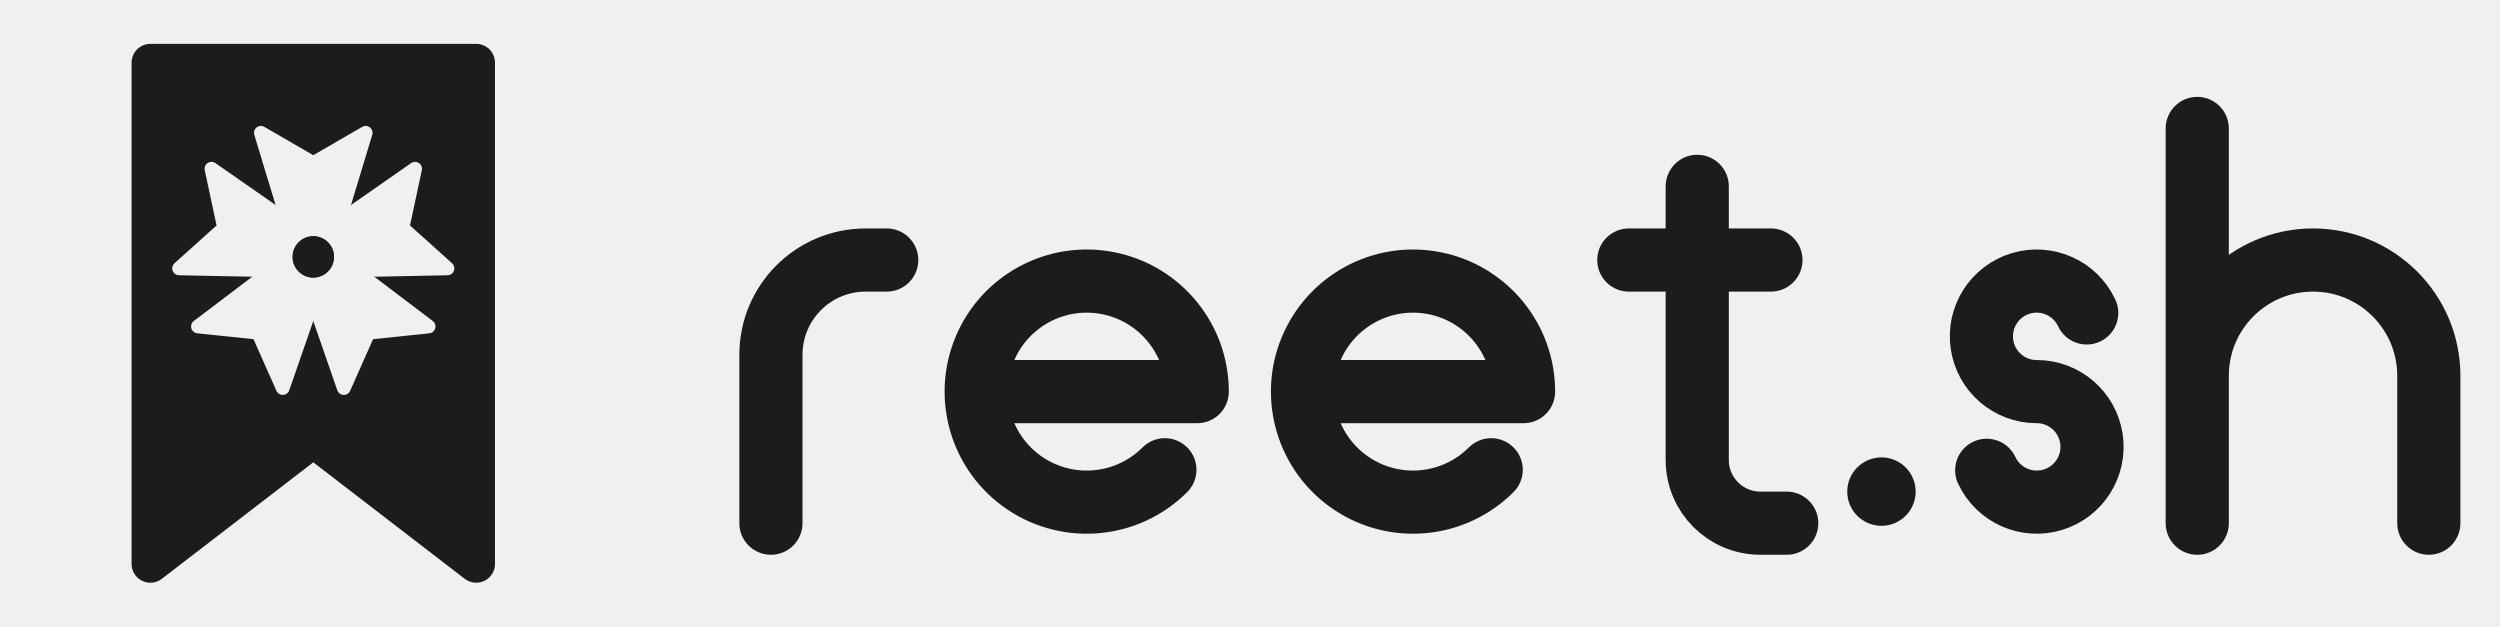
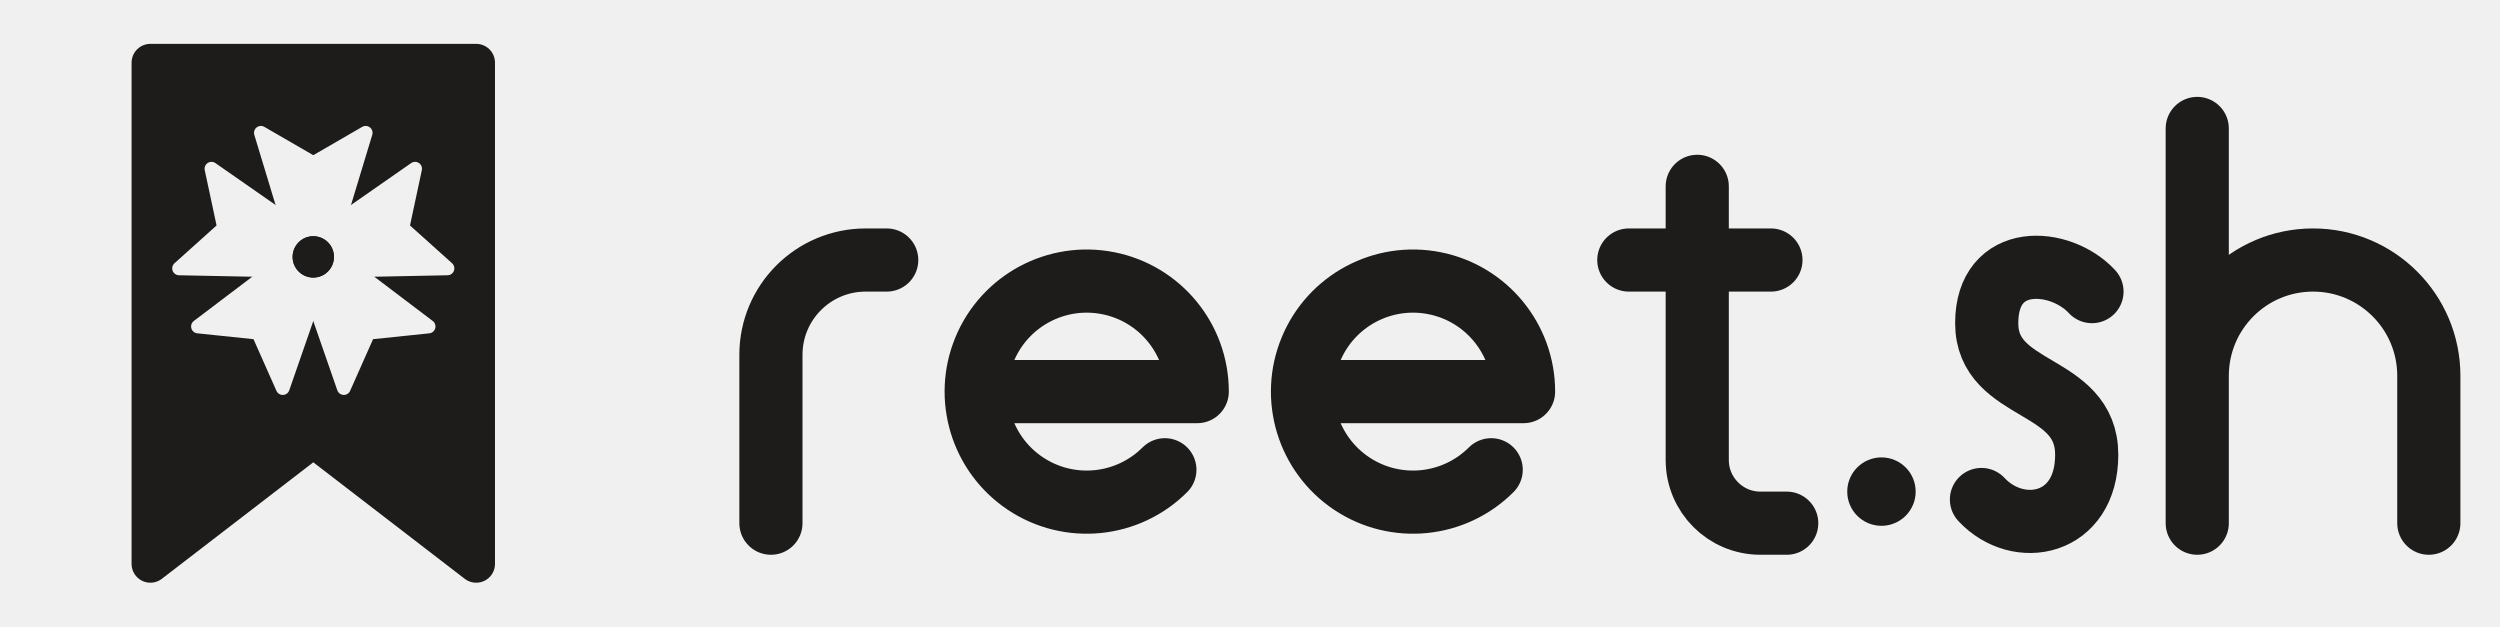
<svg xmlns="http://www.w3.org/2000/svg" viewBox="0 0 399 100" role="img" aria-labelledby="t d">
  <g id="icon">
    <mask id="rose-mono-dark">
      <rect width="100" height="100" fill="#fff" />
      <g transform="translate(50,41) scale(0.44)">
        <path d="M-9,-12H9L19,-45L0,-34L-19,-45Z" transform="rotate(0)" fill="#000" stroke="#000" stroke-width="5" stroke-linejoin="round" />
        <path d="M-9,-12H9L19,-45L0,-34L-19,-45Z" transform="rotate(72)" fill="#000" stroke="#000" stroke-width="5" stroke-linejoin="round" />
        <path d="M-9,-12H9L19,-45L0,-34L-19,-45Z" transform="rotate(144)" fill="#000" stroke="#000" stroke-width="5" stroke-linejoin="round" />
        <path d="M-9,-12H9L19,-45L0,-34L-19,-45Z" transform="rotate(216)" fill="#000" stroke="#000" stroke-width="5" stroke-linejoin="round" />
        <path d="M-9,-12H9L19,-45L0,-34L-19,-45Z" transform="rotate(288)" fill="#000" stroke="#000" stroke-width="5" stroke-linejoin="round" />
        <circle r="13" fill="#000" />
        <circle r="7.5" fill="#fff" />
      </g>
    </mask>
    <path mask="url(#rose-mono-dark)" fill="#1d1c1a" stroke="#1d1c1a" stroke-width="6" stroke-linejoin="round" d="M24,10H76V90L50,70L24,90Z" />
    <circle cx="50" cy="41" r="3.3" fill="#1d1c1a" />
  </g>
  <g transform="translate(118,20.5) scale(0.42)">
    <g id="wordmark" fill="none" stroke-width="24" stroke-linecap="round" stroke-linejoin="round">
      <path stroke="#1d1c1a" d="M12,150V86A36,36 0 0 1 48,50H56 M90,100H174A42,42 0 1 0 161.7,129.7 M214,100H298A42,42 0 1 0 285.7,129.7 M364,22V126A24,24 0 0 0 388,150H398 M338,50H392" />
      <circle fill="#1d1c1a" cx="434" cy="138" r="13" />
-       <path stroke="#1d1c1a" d="M512.0,70.1A21,21 0 1 0 493,100A21,21 0 1 1 474.0,129.9 M554,0V150M554,94A44,44 0 0 1 642,94V150" />
+       <path stroke="#1d1c1a" d="M514,62C502,49 474,47 474,74C474,101 512,96 512,124C512,151 486,156 472,141 M554,0V150M554,94A44,44 0 0 1 642,94V150" />
    </g>
  </g>
</svg>
